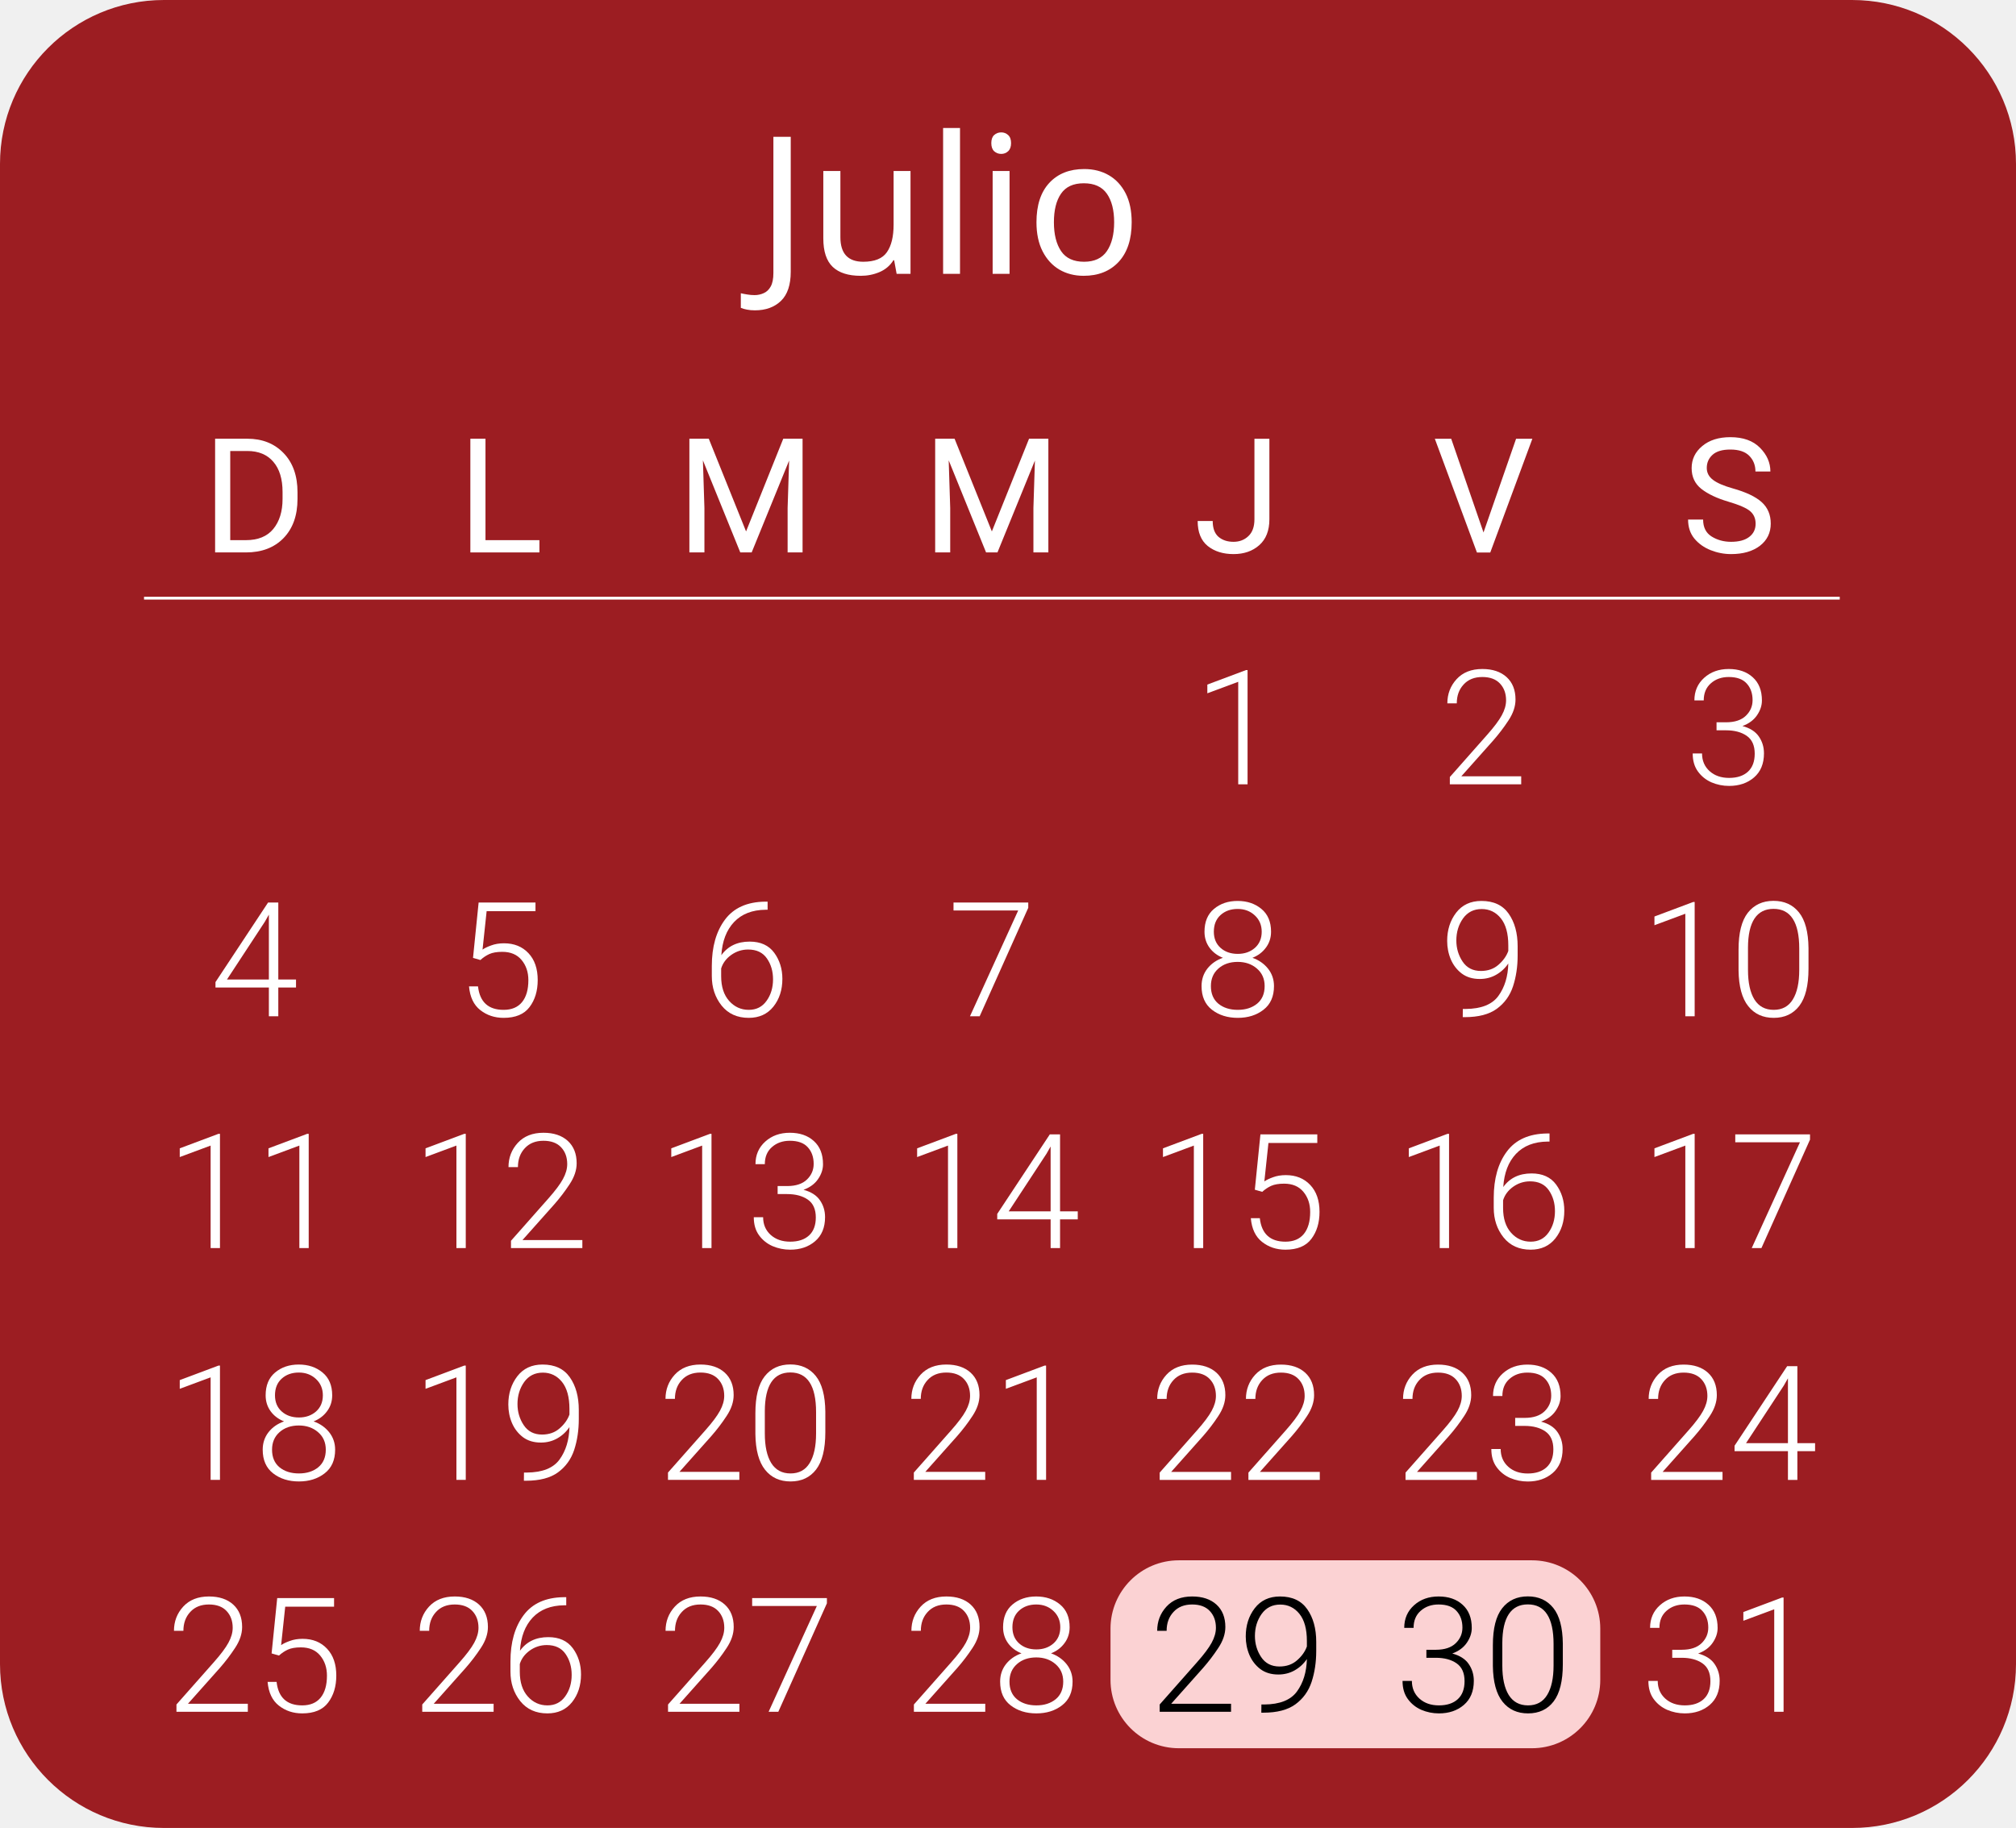
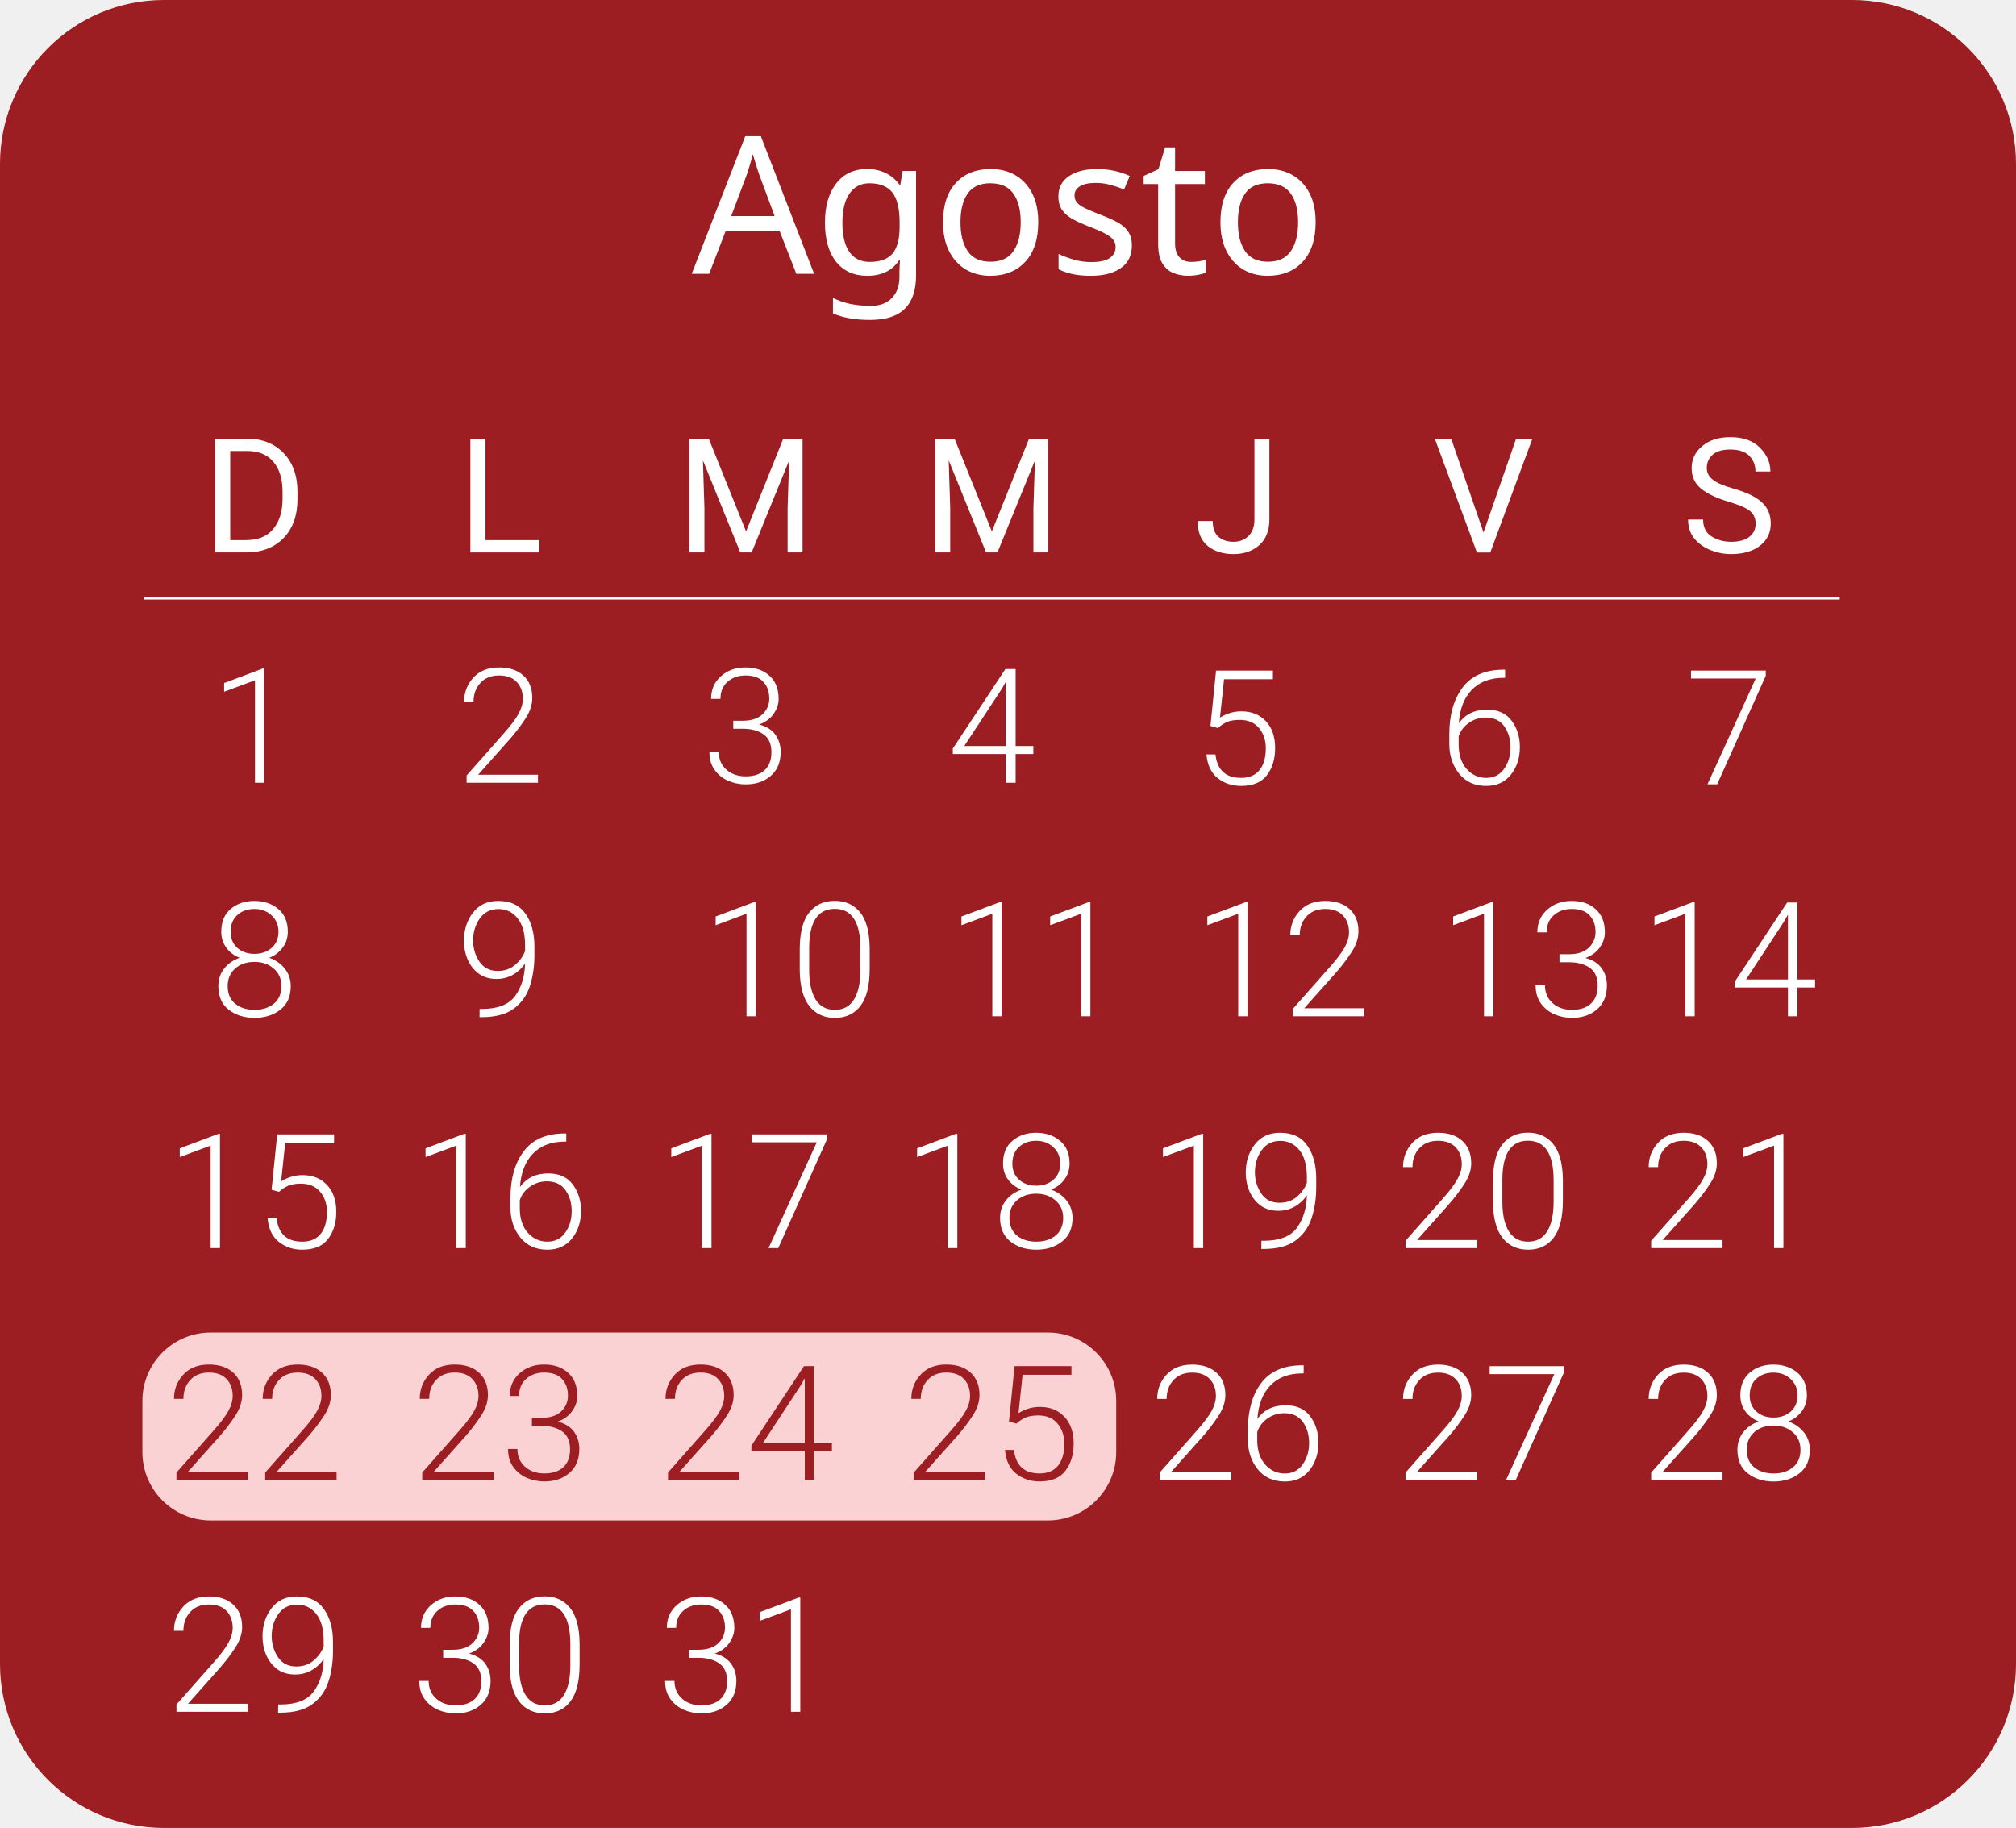
- <svg xmlns="http://www.w3.org/2000/svg" viewBox="0 0 354 321">
+ <svg xmlns="http://www.w3.org/2000/svg" id="Layer_1" data-name="Layer 1" viewBox="0 0 354 321">
  <defs>
-     <style>.cls-1,.cls-9{fill:none;}.cls-2{fill:#9c1d22;}.cls-3{fill:#fbd2d3;}.cls-4{font-size:33.71px;font-family:RobotoSlab-Medium, Roboto Slab;font-weight:500;}.cls-4,.cls-5,.cls-6{fill:#fff;}.cls-5,.cls-6,.cls-8{font-size:28.09px;}.cls-5{font-family:Roboto-Regular, Roboto;}.cls-6,.cls-8{font-family:Roboto-Light, Roboto;font-weight:300;}.cls-7{clip-path:url(#clip-path);}.cls-9{stroke:#fff;stroke-width:0.5px;}</style>
-     <clipPath id="clip-path" transform="translate(0 -9.99)">
-       <rect class="cls-1" width="354" height="321.01" />
+     <style>.cls-1,.cls-9{fill:none;}.cls-2,.cls-7{fill:#9c1d22;}.cls-3{fill:#fbd2d3;}.cls-4{font-size:33.71px;font-family:RobotoSlab-Medium, Roboto Slab;font-weight:500;}.cls-4,.cls-5,.cls-6{fill:#fff;}.cls-5,.cls-6,.cls-7{font-size:28.09px;}.cls-5{font-family:Roboto-Regular, Roboto;}.cls-6,.cls-7{font-family:Roboto-Light, Roboto;font-weight:300;}.cls-8{clip-path:url(#clip-path);}.cls-9{stroke:#fff;stroke-width:0.5px;}</style>
+     <clipPath id="clip-path">
+       <rect class="cls-1" y="-9.99" width="354" height="321.01" />
    </clipPath>
  </defs>
-   <g id="Layer_2" data-name="Layer 2">
-     <g id="Layer_1-2" data-name="Layer 1">
-       <rect class="cls-2" width="354" height="321" rx="28.79" />
-       <rect class="cls-3" x="195" y="274" width="86" height="33" rx="12" />
-       <text class="cls-4" transform="translate(132.71 48.09)">Julio</text>
-       <text class="cls-5" transform="translate(35.46 97.01)">D</text>
-       <text class="cls-6" transform="translate(36.9 178.46)">4</text>
-       <text class="cls-6" transform="translate(29.11 219.17)">11</text>
-       <text class="cls-6" transform="translate(29.11 259.87)">18</text>
-       <g class="cls-7">
-         <text class="cls-6" transform="translate(29.11 300.6)">25</text>
-       </g>
-       <text class="cls-5" transform="translate(80.28 97.01)">L</text>
-       <text class="cls-6" transform="translate(80.06 178.46)">5</text>
-       <text class="cls-6" transform="translate(72.27 219.17)">12</text>
-       <text class="cls-6" transform="translate(72.27 259.87)">19</text>
-       <g class="cls-7">
-         <text class="cls-6" transform="translate(72.27 300.6)">26</text>
-       </g>
-       <text class="cls-5" transform="translate(118.74 97.01)">M</text>
-       <text class="cls-6" transform="translate(123.21 178.46)">6</text>
-       <text class="cls-6" transform="translate(115.42 219.17)">13</text>
-       <text class="cls-6" transform="translate(115.42 259.87)">20</text>
-       <g class="cls-7">
-         <text class="cls-6" transform="translate(115.43 300.6)">27</text>
-       </g>
-       <text class="cls-5" transform="translate(161.9 97.01)">M</text>
-       <text class="cls-6" transform="translate(166.37 178.46)">7</text>
-       <text class="cls-6" transform="translate(158.59 219.17)">14</text>
-       <text class="cls-6" transform="translate(158.59 259.87)">21</text>
-       <g class="cls-7">
-         <text class="cls-6" transform="translate(158.6 300.6)">28</text>
-       </g>
-       <text class="cls-6" transform="translate(209.55 137.73)">1</text>
-       <text class="cls-5" transform="translate(209.57 97.02)">J</text>
-       <text class="cls-6" transform="translate(209.55 178.46)">8</text>
-       <text class="cls-6" transform="translate(201.76 219.17)">15</text>
-       <text class="cls-6" transform="translate(201.76 259.88)">22</text>
-       <g class="cls-7">
-         <text class="cls-8" transform="translate(201.76 300.6)">29</text>
-       </g>
-       <text class="cls-6" transform="translate(252.71 137.73)">2</text>
-       <text class="cls-5" transform="translate(251.56 97.02)">V</text>
-       <text class="cls-6" transform="translate(252.71 178.46)">9</text>
-       <text class="cls-6" transform="translate(244.93 219.17)">16</text>
-       <text class="cls-6" transform="translate(244.93 259.88)">23</text>
-       <g class="cls-7">
-         <text class="cls-8" transform="translate(244.92 300.6)">30</text>
-       </g>
-       <text class="cls-6" transform="translate(295.87 137.73)">3</text>
-       <text class="cls-5" transform="translate(295.31 97.02)">S</text>
-       <text class="cls-6" transform="translate(288.06 178.46)">10</text>
-       <text class="cls-6" transform="translate(288.06 219.17)">17</text>
-       <text class="cls-6" transform="translate(288.06 259.88)">24</text>
-       <g class="cls-7">
-         <text class="cls-6" transform="translate(288.09 300.6)">31</text>
-       </g>
-       <line class="cls-9" x1="25.29" y1="105.04" x2="323.05" y2="105.04" />
-     </g>
+   <rect class="cls-2" width="354" height="321" rx="28.79" />
+   <rect class="cls-3" x="25" y="234" width="171" height="33" rx="12" />
+   <text class="cls-4" transform="translate(121.46 48.09)">Agosto</text>
+   <text class="cls-5" transform="translate(35.46 97.01)">D</text>
+   <text class="cls-6" transform="translate(36.9 178.46)">8</text>
+   <text class="cls-6" transform="translate(29.11 219.17)">15</text>
+   <text class="cls-7" transform="translate(29.11 259.87)">22</text>
+   <g class="cls-8">
+     <text class="cls-6" transform="translate(29.11 300.6)">29</text>
  </g>
+   <text class="cls-5" transform="translate(80.28 97.01)">L</text>
+   <text class="cls-6" transform="translate(80.06 178.46)">9</text>
+   <text class="cls-6" transform="translate(72.27 219.17)">16</text>
+   <text class="cls-7" transform="translate(72.27 259.87)">23</text>
+   <g class="cls-8">
+     <text class="cls-6" transform="translate(72.27 300.6)">30</text>
+   </g>
+   <text class="cls-5" transform="translate(118.74 97.01)">M</text>
+   <text class="cls-6" transform="translate(123.21 178.46)">10</text>
+   <text class="cls-6" transform="translate(115.42 219.17)">17</text>
+   <text class="cls-7" transform="translate(115.42 259.87)">24</text>
+   <g class="cls-8">
+     <text class="cls-6" transform="translate(115.43 300.6)">31</text>
+   </g>
+   <text class="cls-5" transform="translate(161.9 97.01)">M</text>
+   <text class="cls-6" transform="translate(166.37 178.46)">11</text>
+   <text class="cls-6" transform="translate(158.59 219.17)">18</text>
+   <text class="cls-7" transform="translate(158.59 259.87)">25</text>
+   <text class="cls-6" transform="translate(209.55 137.73)">5</text>
+   <text class="cls-5" transform="translate(209.57 97.02)">J</text>
+   <text class="cls-6" transform="translate(209.55 178.46)">12</text>
+   <text class="cls-6" transform="translate(201.76 219.17)">19</text>
+   <text class="cls-6" transform="translate(201.76 259.88)">26</text>
+   <text class="cls-6" transform="translate(252.71 137.73)">6</text>
+   <text class="cls-5" transform="translate(251.56 97.02)">V</text>
+   <text class="cls-6" transform="translate(252.71 178.46)">13</text>
+   <text class="cls-6" transform="translate(244.93 219.17)">20</text>
+   <text class="cls-6" transform="translate(244.93 259.88)">27</text>
+   <text class="cls-6" transform="translate(295.87 137.73)">7</text>
+   <text class="cls-5" transform="translate(295.31 97.02)">S</text>
+   <text class="cls-6" transform="translate(288.06 178.46)">14</text>
+   <text class="cls-6" transform="translate(36.9 137.46)">1</text>
+   <text class="cls-6" transform="translate(80.06 137.46)">2</text>
+   <text class="cls-6" transform="translate(123.21 137.46)">3</text>
+   <text class="cls-6" transform="translate(166.37 137.46)">4</text>
+   <text class="cls-6" transform="translate(288.06 219.17)">21</text>
+   <text class="cls-6" transform="translate(288.06 259.88)">28</text>
+   <line class="cls-9" x1="25.29" y1="105.04" x2="323.05" y2="105.04" />
</svg>
